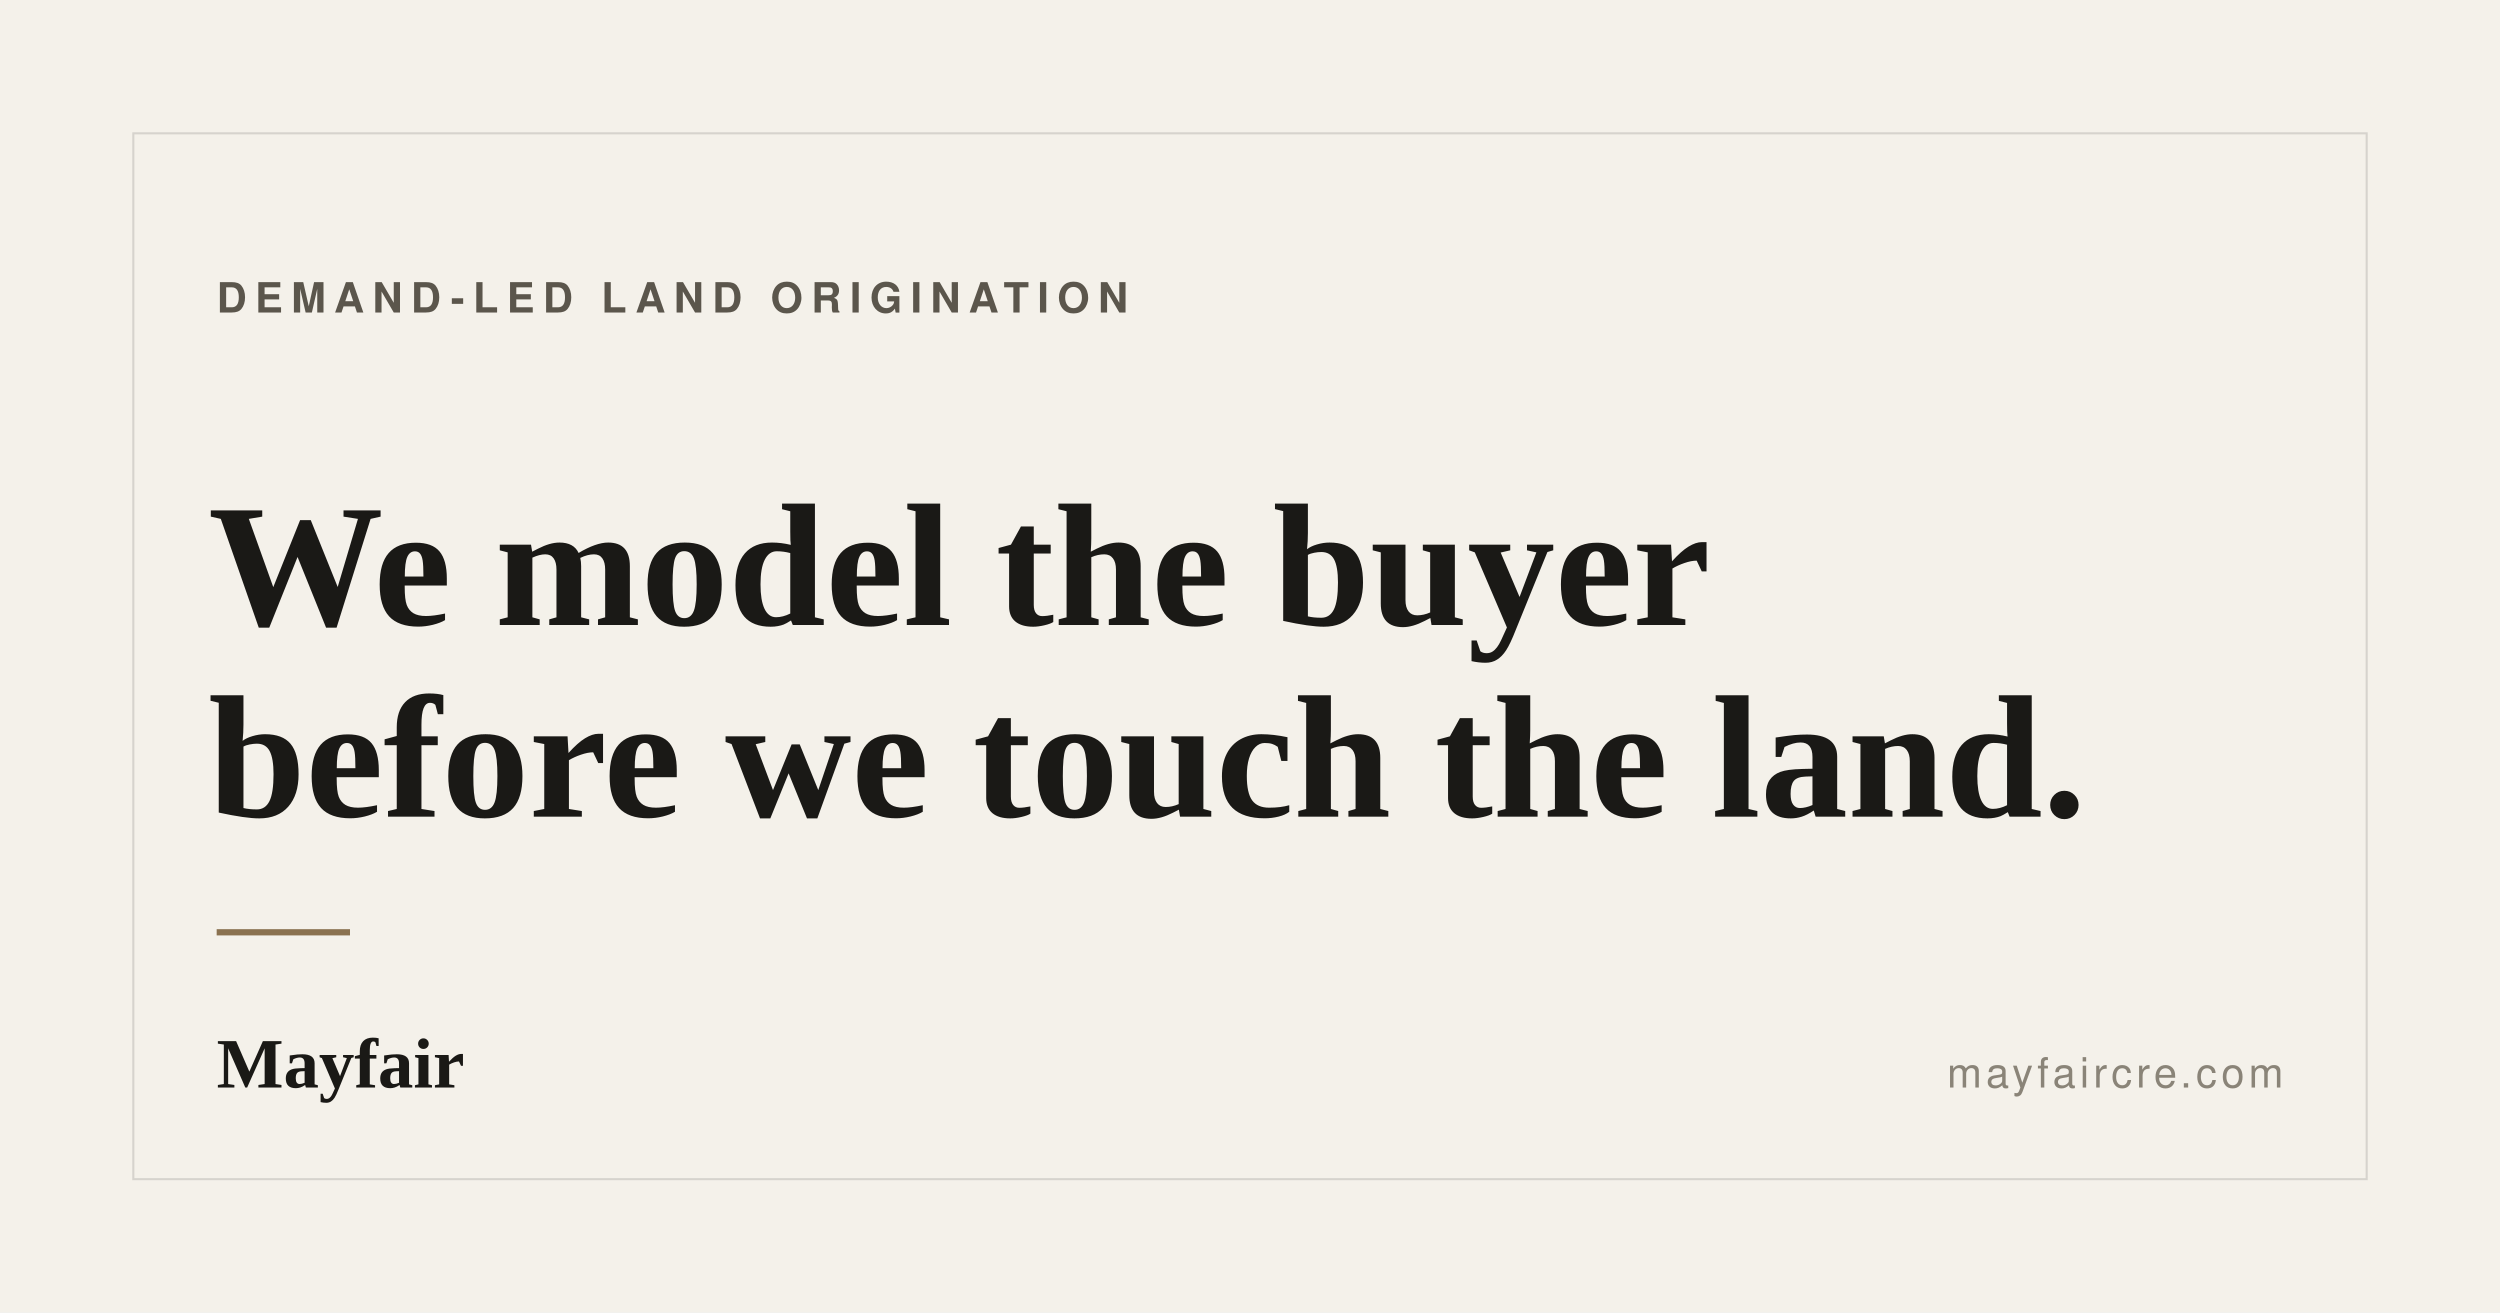
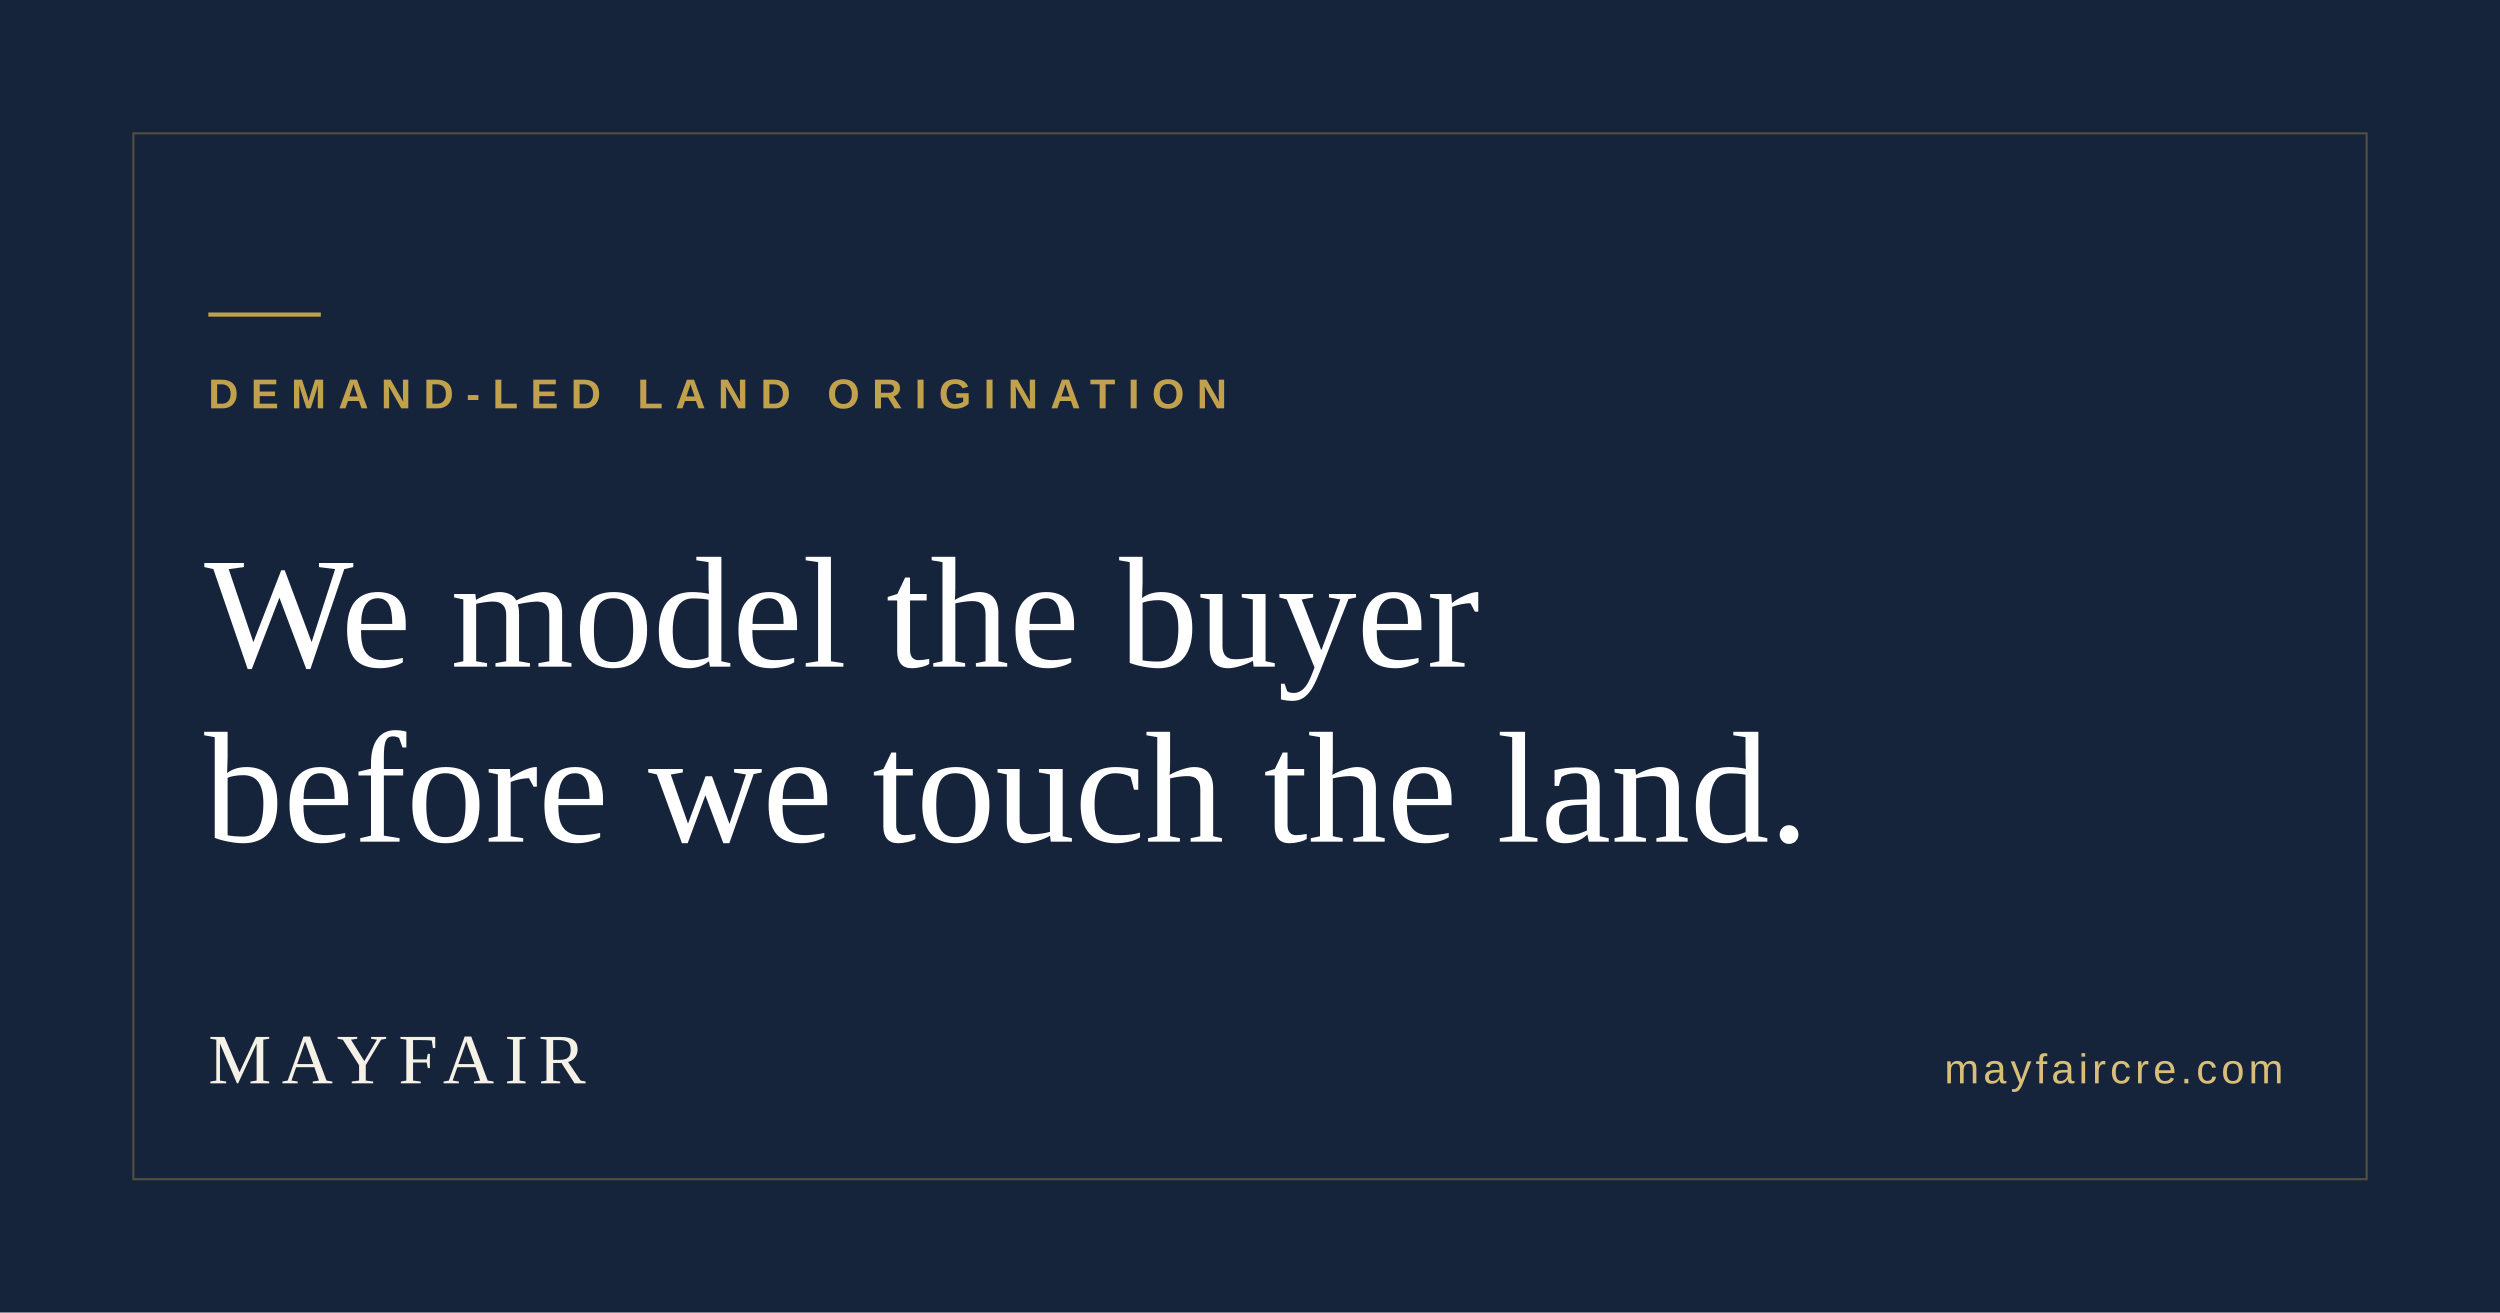
<svg xmlns="http://www.w3.org/2000/svg" viewBox="0 0 1200 630" width="1200" height="630">
-   <rect width="1200" height="630" fill="#f4f1ea" />
-   <rect x="64" y="64" width="1072" height="502" fill="none" stroke="#1a1916" stroke-opacity="0.14" />
-   <text x="104" y="150" font-family="Helvetica, Arial, sans-serif" font-size="20" letter-spacing="4" font-weight="600" fill="#5b564c">DEMAND-LED LAND ORIGINATION</text>
-   <text x="100" y="300" font-family="Georgia, 'Times New Roman', serif" font-size="84" font-weight="600" fill="#1a1916">We model the buyer</text>
-   <text x="100" y="392" font-family="Georgia, 'Times New Roman', serif" font-size="84" font-weight="600" fill="#1a1916">before we touch the land.</text>
-   <rect x="104" y="446" width="64" height="3" fill="#8a7250" />
-   <text x="104" y="522" font-family="Georgia, 'Times New Roman', serif" font-size="34" font-weight="600" fill="#1a1916">Mayfair</text>
-   <text x="1096" y="522" text-anchor="end" font-family="Helvetica, Arial, sans-serif" font-size="20" letter-spacing="2" fill="#8a8478">mayfaircre.com</text>
+   <rect width="1200" height="630" fill="#16243B" />
+   <rect x="64" y="64" width="1072" height="502" fill="none" stroke="#C2A14C" stroke-opacity="0.35" />
+   <rect x="100" y="150" width="54" height="2" fill="#C2A14C" />
+   <text x="100" y="196" font-family="Calibri, 'Segoe UI', Arial, sans-serif" font-size="20" letter-spacing="6" font-weight="700" fill="#C2A14C">DEMAND-LED LAND ORIGINATION</text>
+   <text x="98" y="320" font-family="Georgia, 'Times New Roman', serif" font-size="76" font-weight="400" fill="#FFFFFF">We model the buyer</text>
+   <text x="98" y="404" font-family="Georgia, 'Times New Roman', serif" font-size="76" font-weight="400" fill="#FFFFFF">before we touch the land.</text>
+   <text x="100" y="520" font-family="Georgia, 'Times New Roman', serif" font-size="34" font-weight="400" letter-spacing="5" fill="#F6F1E7">MAYFAIR</text>
+   <text x="1096" y="520" text-anchor="end" font-family="Calibri, 'Segoe UI', Arial, sans-serif" font-size="20" letter-spacing="2" fill="#D8BE78">mayfaircre.com</text>
</svg>
